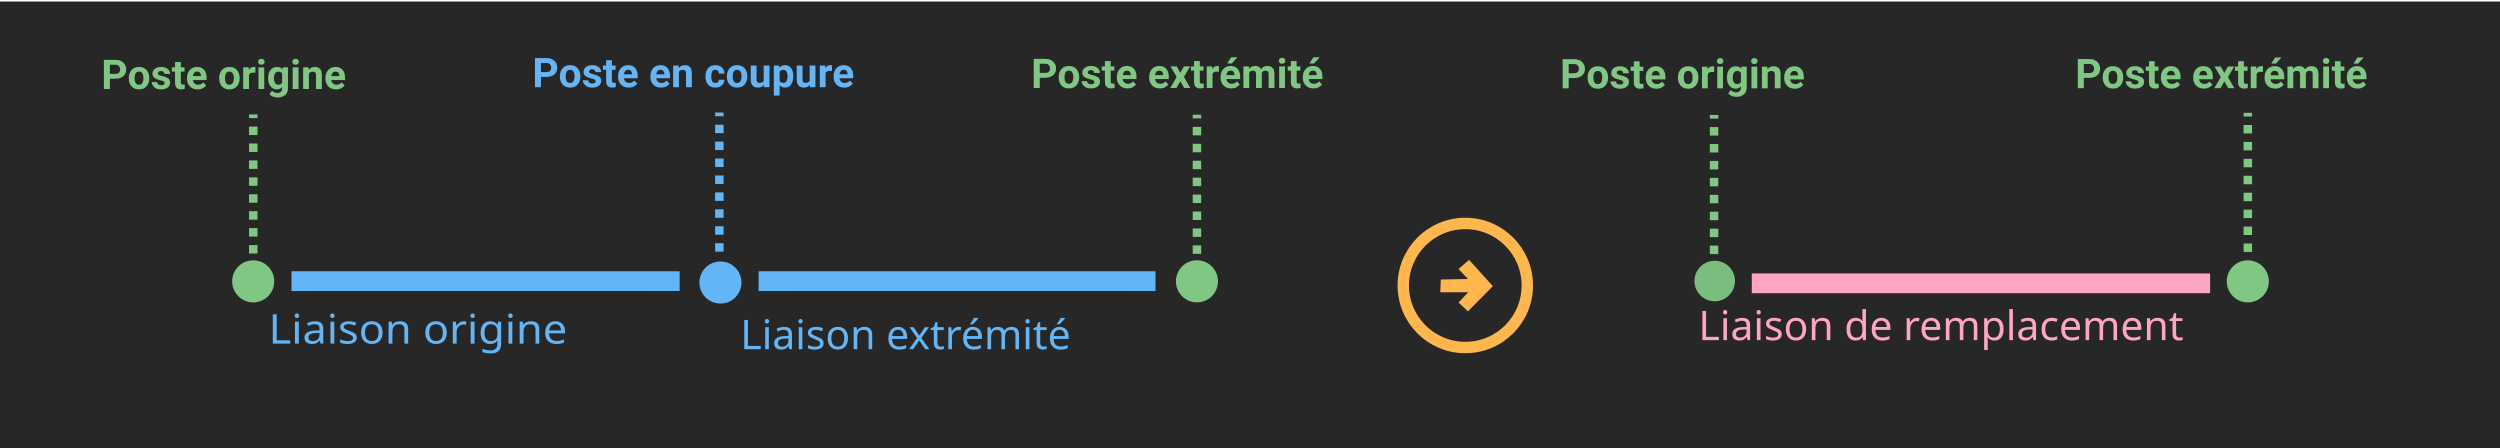
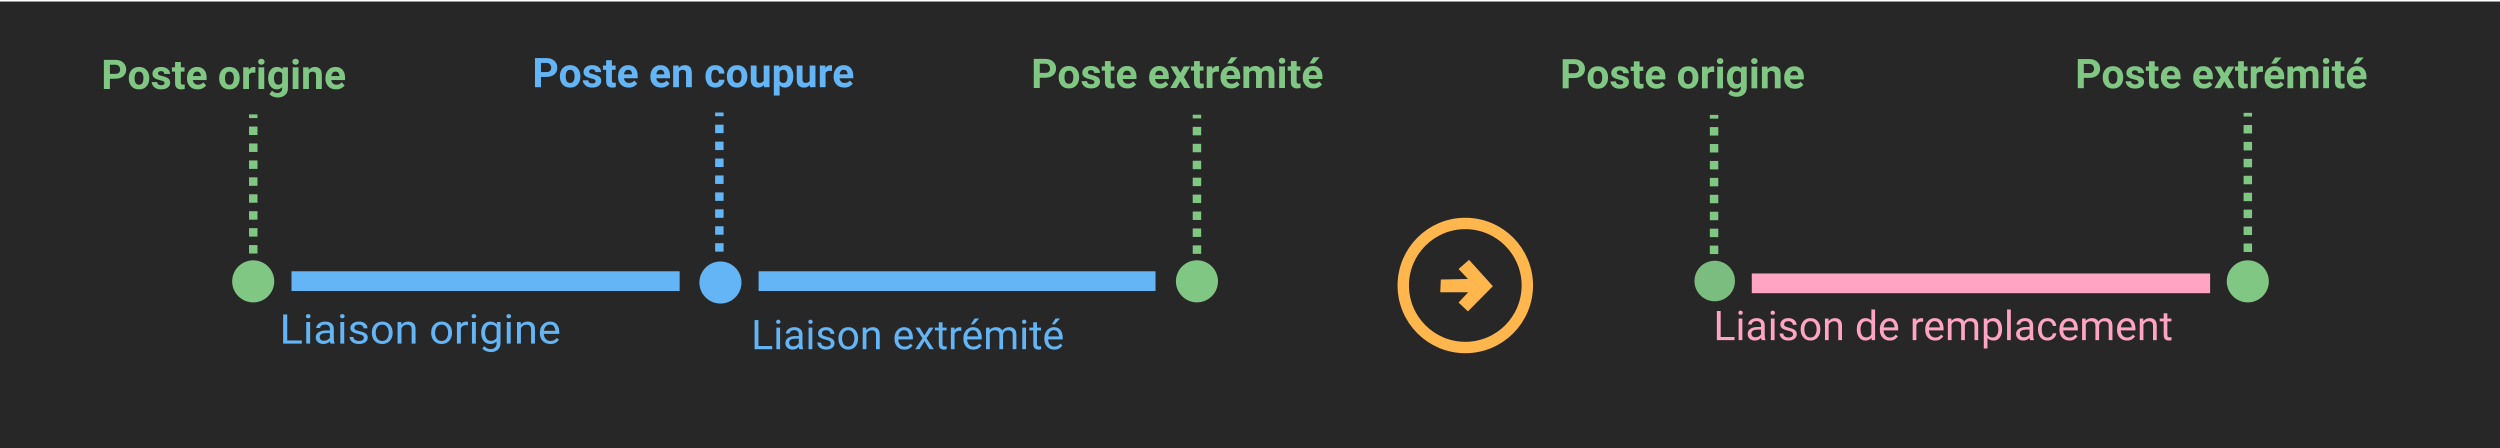
<svg viewBox="0 0 1140 204" fill="none" version="1.1" id="svg3940">
  <defs id="defs3944" />
  <g transform="translate(-9.108578,0.7006599)" id="delete-voltage-level-on-line">
    <path id="delete-voltage-level-on-line-illu-background" d="M1163.01 0H4.992C2.235 0 0 3.333 0 7.445V356.555C0 360.667 2.235 364 4.992 364H1163.01C1165.76 364 1168 360.667 1168 356.555V7.445C1168 3.333 1165.76 0 1163.01 0Z" fill="#272727" />
    <g id="Group 4">
      <g id="Group 2">
        <path id="path7084" d="m 677.284,157.765 c 15.621,0 28.285,-12.664 28.285,-28.285 0,-15.62 -12.664,-28.284 -28.285,-28.284 -15.621,0 -28.284,12.664 -28.284,28.284 0,15.621 12.663,28.285 28.284,28.285 z" style="stroke:#FFB74D;stroke-width:5.2" />
        <path id="path9570" d="m 666.117,126.761 -0.253,5.809 h 12.753 l -4.419,4.672 4.293,4.04 11.364,-11.49 -10.859,-11.996 -4.798,4.167 4.293,4.546 z" style="fill:#FFB74D" />
      </g>
      <g id="Group 1">
        <path id="path3740-0-8" d="m 124.572,137.198 c 5.3,0 9.596,-4.296 9.596,-9.596 0,-5.3 -4.296,-9.597 -9.596,-9.597 -5.3,0 -9.596,4.297 -9.596,9.597 0,5.3 4.296,9.596 9.596,9.596 z" style="fill:#81C784" />
        <path id="path3740-0-5" d="m 554.919,137.178 c 5.3,0 9.596,-4.297 9.596,-9.597 0,-5.3 -4.296,-9.596 -9.596,-9.596 -5.3,0 -9.597,4.296 -9.597,9.596 0,5.3 4.297,9.597 9.597,9.597 z" style="fill:#81C784" />
        <path id="path3740-0-0" d="m 337.626,137.726 c 5.3,0 9.596,-4.296 9.596,-9.596 0,-5.3 -4.296,-9.597 -9.596,-9.597 -5.3,0 -9.597,4.297 -9.597,9.597 0,5.3 4.297,9.596 9.597,9.596 z" style="fill:#64B5F6" />
        <path id="lineBefore-6" d="m 311.646,123 h -162.234 -7.383 v 9 h 7.383 162.234 7.383 v -9 z" style="fill:#64B5F6" />
        <g id="path7047-6">
          <path d="M 337.137,114.052 V 50.602 Z" id="path3883" style="fill:#81C784" />
          <path d="M 337.137,114.052 V 50.602" id="path3885" style="stroke:#64B5F6;stroke-width:3.857;stroke-dasharray:3.86, 3.86" />
        </g>
        <g id="path7047-8">
          <path d="M 554.918,115.052 V 51.602 Z" id="path3888" style="fill:#81C784" />
          <path d="M 554.918,115.052 V 51.602" id="path3890" style="stroke:#81C784;stroke-width:3.857;stroke-dasharray:3.86, 3.86" />
        </g>
        <g id="path7047-5">
          <path d="M 124.594,114.909 V 51.459 Z" id="path3893" style="fill:#81C784" />
          <path d="M 124.594,114.909 V 51.459" id="path3895" style="stroke:#81C784;stroke-width:3.857;stroke-dasharray:3.86, 3.86" />
        </g>
        <path id="lineBefore-6-4" d="m 528.48,123 h -165.901 -7.55 v 9 h 7.55 165.901 7.549 v -9 z" style="fill:#64B5F6" />
        <text y="0" x="163.002" id="text4625-3-2" xml:space="preserve" style="font-weight:bold;font-size:18.667px;font-family:Roboto;text-align:center;letter-spacing:0em;text-anchor:middle;white-space:pre;fill:#81C784" font-size="18.667" font-weight="bold" letter-spacing="0em">
          <tspan style="text-align:center;text-anchor:middle" x="566.878" y="39.43" id="delete-voltage-level-on-line-voltage-level2-left-txt">Poste extrémité</tspan>
        </text>
-         <text y="0.701" x="149.077" id="text4625-2-3-9" xml:space="preserve" style="font-size:18.667px;font-family:sans-serif;text-align:center;letter-spacing:0em;text-anchor:middle;white-space:pre;fill:#64B5F6" font-size="18.667" letter-spacing="0em">
+         <text y="0.701" x="149.077" id="text4625-2-3-9" xml:space="preserve" style="font-size:18.667px;font-family:Roboto;text-align:center;letter-spacing:0em;text-anchor:middle;white-space:pre;fill:#64B5F6" font-size="18.667" letter-spacing="0em">
          <tspan style="text-align:center;text-anchor:middle" x="443.86" y="158.532" id="delete-voltage-level-on-line-line2-left-txt">Liaison extrémité</tspan>
        </text>
        <text y="0" x="172.613" id="text4625-9-6" xml:space="preserve" style="font-weight:bold;font-size:18.667px;font-family:Roboto;text-align:center;letter-spacing:0em;text-anchor:middle;white-space:pre;fill:#64B5F6" font-size="18.667" font-weight="bold" letter-spacing="0em">
          <tspan style="text-align:center;text-anchor:middle" x="346.184" y="39.056" id="delete-voltage-level-to-split-at-left-txt">Poste en coupure</tspan>
        </text>
-         <text y="-1.441" transform="scale(1.028582,0.9722122)" x="109.693" id="text1382" xml:space="preserve" style="font-size:19.2px;font-family:sans-serif;text-align:center;letter-spacing:0em;text-anchor:middle;white-space:pre;fill:#64B5F6;stroke-width:1.029" font-size="18.667" letter-spacing="0em">
+         <text y="-1.441" transform="scale(1.028582,0.9722122)" x="109.693" id="text1382" xml:space="preserve" style="font-size:19.2px;font-family:Roboto;text-align:center;letter-spacing:0em;text-anchor:middle;white-space:pre;fill:#64B5F6;stroke-width:1.029" font-size="18.667" letter-spacing="0em">
          <tspan style="text-align:center;text-anchor:middle;stroke-width:1.029" x="216.59" y="160.437" id="delete-voltage-level-on-line-line1-left-txt">Liaison origine</tspan>
        </text>
        <text y="0.701" x="132.406" id="text4625-9" xml:space="preserve" style="font-weight:bold;font-size:18.667px;font-family:Roboto;text-align:center;letter-spacing:0em;text-anchor:middle;white-space:pre;fill:#81C784" font-size="18.667" font-weight="bold" letter-spacing="0em">
          <tspan style="text-align:center;text-anchor:middle" x="132.024" y="39.876" id="delete-voltage-level-on-line-voltage-level1-left-txt">Poste origine</tspan>
        </text>
      </g>
      <g id="Group 3">
        <path id="lineBefore" d="m 1008.21,124 h -191.568 -8.717 v 9 h 8.717 191.568 8.71 v -9 z" style="fill:#ffa4c2" />
        <path id="path3740" d="m 791.019,136.678 c 5.102,0 9.239,-4.137 9.239,-9.239 0,-5.103 -4.137,-9.24 -9.239,-9.24 -5.103,0 -9.24,4.137 -9.24,9.24 0,5.102 4.137,9.239 9.24,9.239 z" style="fill:#81C784;fill-opacity:0.941" />
        <path id="path3740-0" d="m 1034.1,137.198 c 5.3,0 9.6,-4.296 9.6,-9.596 0,-5.3 -4.3,-9.597 -9.6,-9.597 -5.3,0 -9.59,4.297 -9.59,9.597 0,5.3 4.29,9.596 9.59,9.596 z" style="fill:#81C784" />
        <g id="path7047">
          <path d="M 790.722,115.151 V 51.701 Z" id="path3918" style="fill:#81C784" />
          <path d="M 790.722,115.151 V 51.701" id="path3920" style="stroke:#81C784;stroke-width:3.857;stroke-dasharray:3.86, 3.86" />
        </g>
        <g id="path7047-2">
          <path d="M 1034.12,114.191 V 50.741 Z" id="path3923" style="fill:#81C784" />
          <path d="M 1034.12,114.191 V 50.741" id="path3925" style="stroke:#81C784;stroke-width:3.857;stroke-dasharray:3.86, 3.86" />
        </g>
        <text y="0" x="159.002" id="text177" xml:space="preserve" style="font-weight:bold;font-size:18.667px;font-family:Roboto;text-align:center;letter-spacing:0em;text-anchor:middle;white-space:pre;fill:#81C784" font-size="18.667" font-weight="bold" letter-spacing="0em">
          <tspan style="text-align:center;text-anchor:middle" x="1042.962" y="39.509" id="delete-voltage-level-on-line-voltage-level2-right-txt">Poste extrémité</tspan>
        </text>
-         <text y="-2.973" x="225.922" id="text4625-2" xml:space="preserve" style="font-size:18.667px;font-family:sans-serif;text-align:center;letter-spacing:0em;text-anchor:middle;white-space:pre;fill:#ffa4c2" font-size="18.667" letter-spacing="0em">
+         <text y="-2.973" x="225.922" id="text4625-2" xml:space="preserve" style="font-size:18.667px;font-family:Roboto;text-align:center;letter-spacing:0em;text-anchor:middle;white-space:pre;fill:#ffa4c2" font-size="18.667" letter-spacing="0em">
          <tspan style="text-align:center;text-anchor:middle" x="916.034" y="154.407" id="delete-voltage-level-on-line-replacing-line-right-txt">Liaison de remplacement</tspan>
        </text>
        <text y="0" x="132.61" id="text4625" xml:space="preserve" style="font-weight:bold;font-size:18.667px;font-family:Roboto;text-align:center;letter-spacing:0em;text-anchor:middle;white-space:pre;fill:#81C784" font-size="18.667" font-weight="bold" letter-spacing="0em">
          <tspan style="text-align:center;text-anchor:middle" x="797.228" y="39.567" id="delete-voltage-level-on-line-voltage-level1-right-txt">Poste origine</tspan>
        </text>
      </g>
    </g>
  </g>
</svg>
